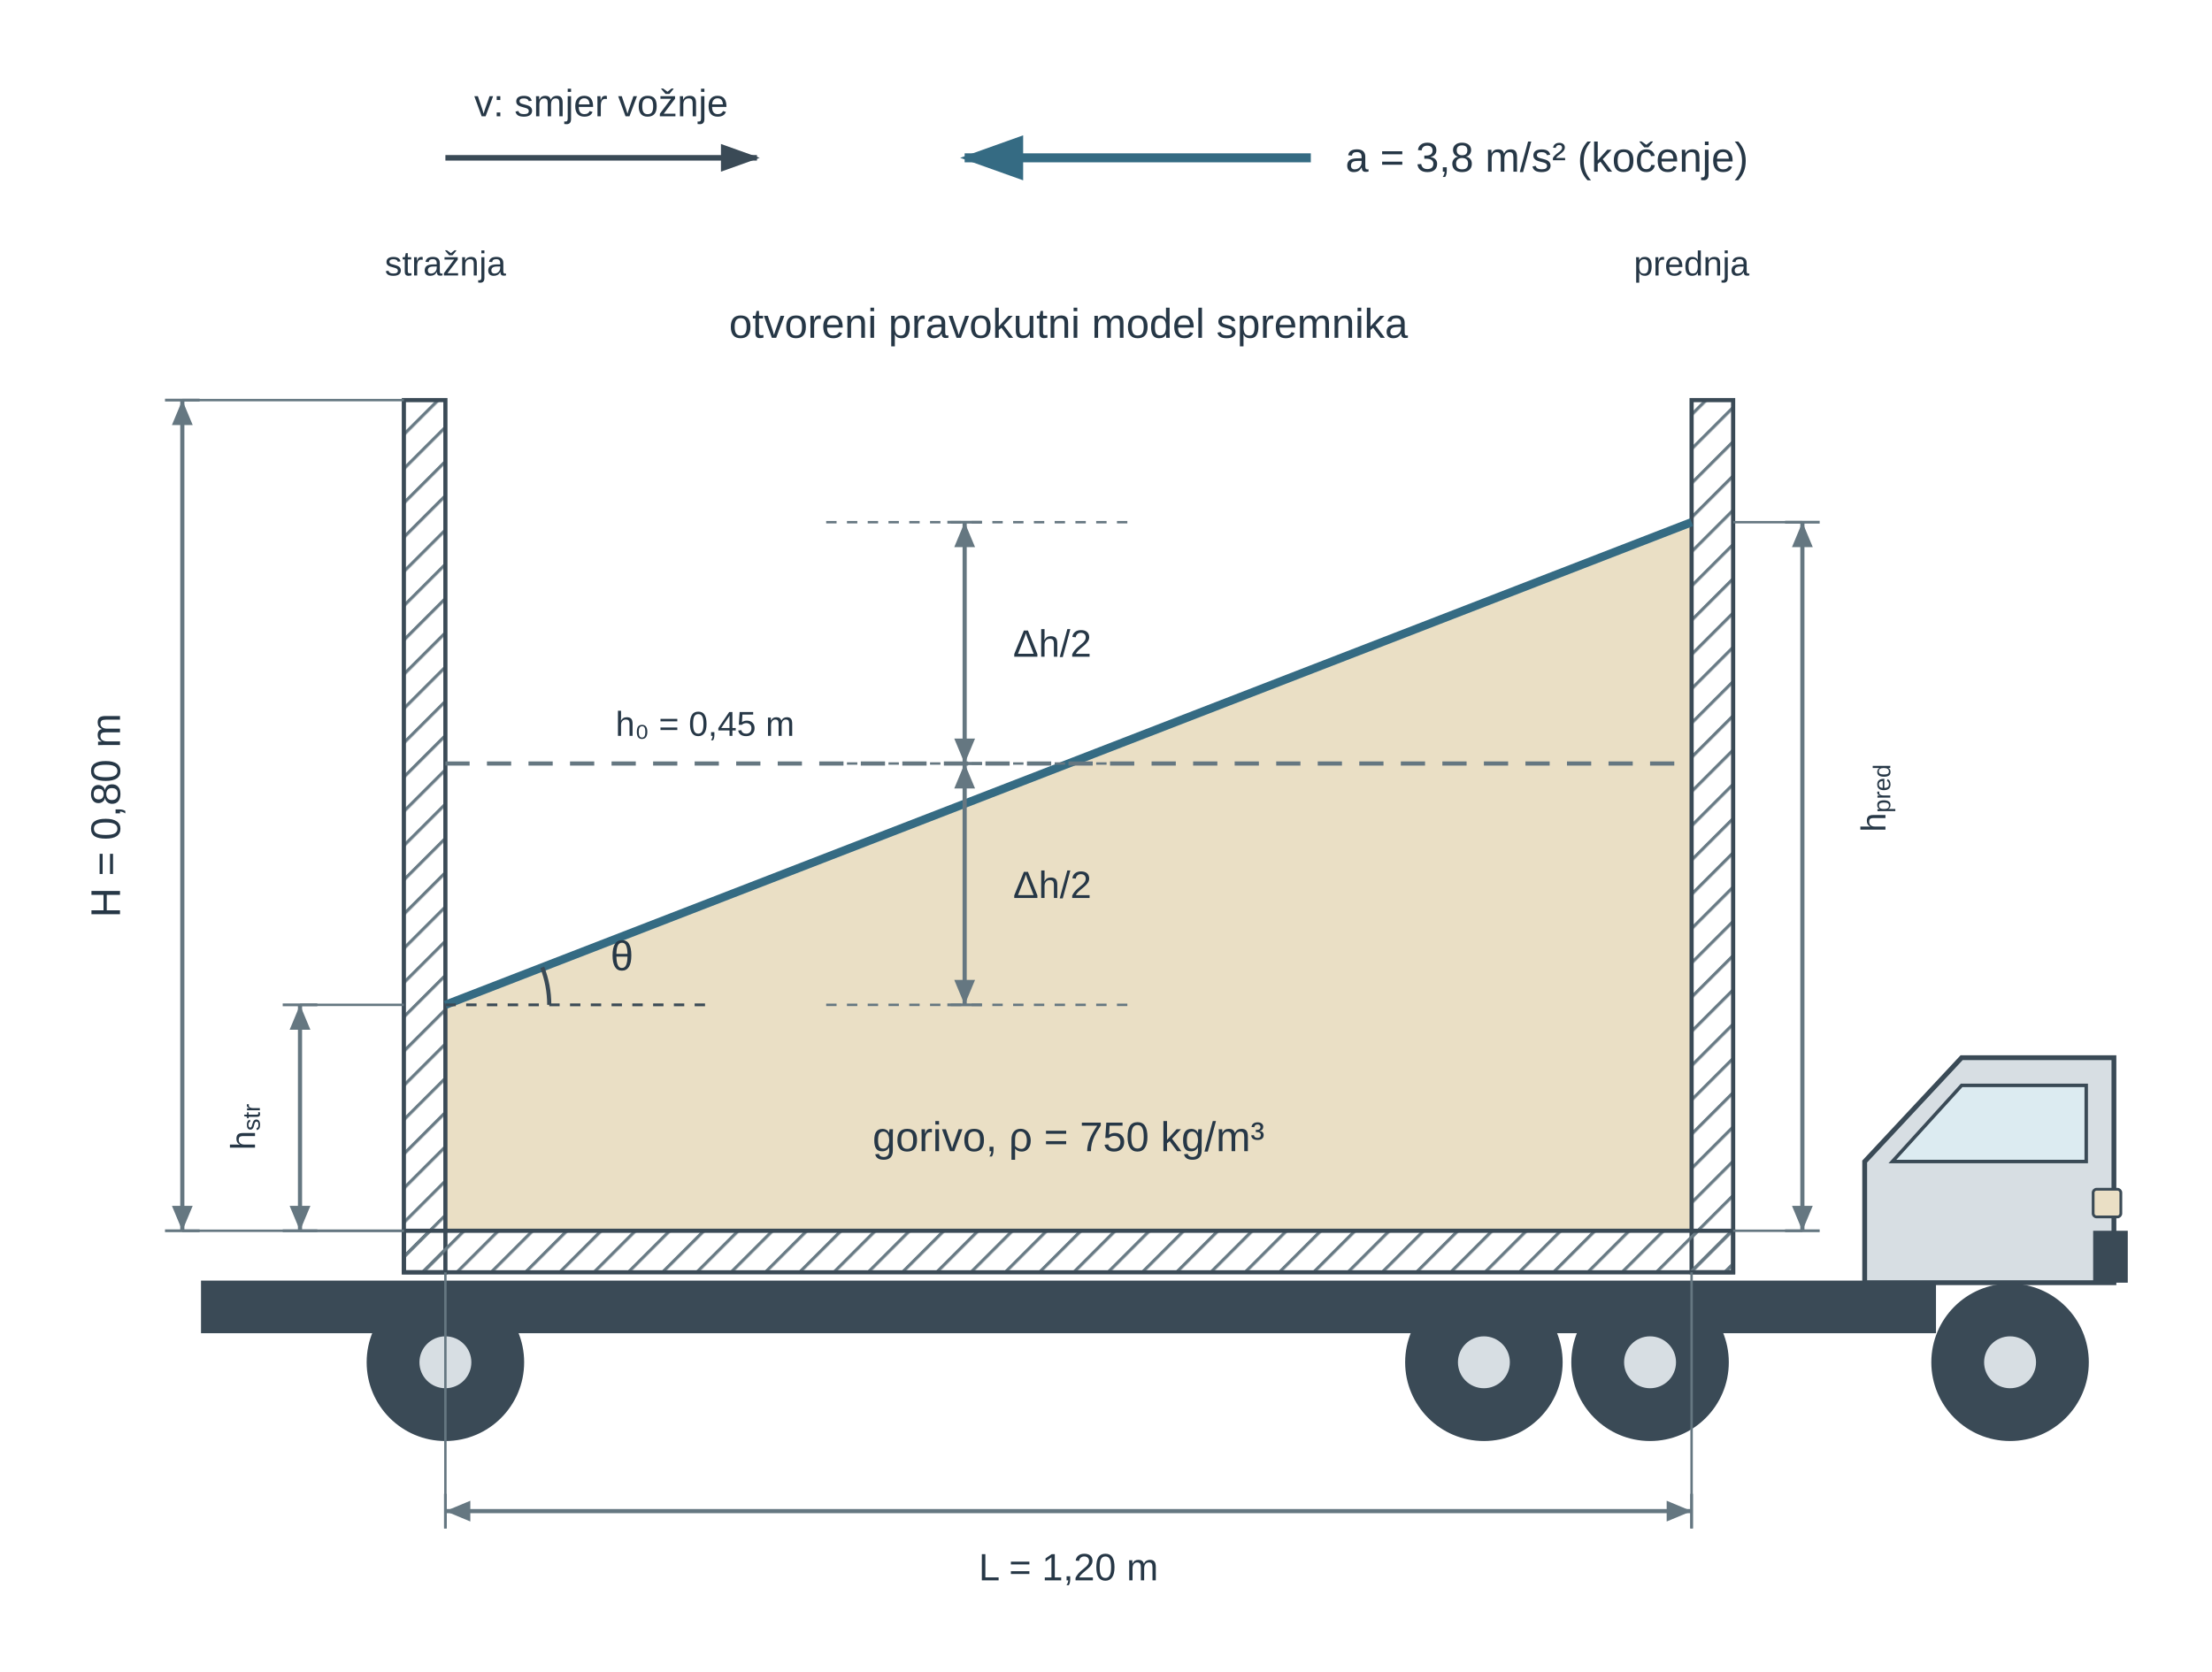
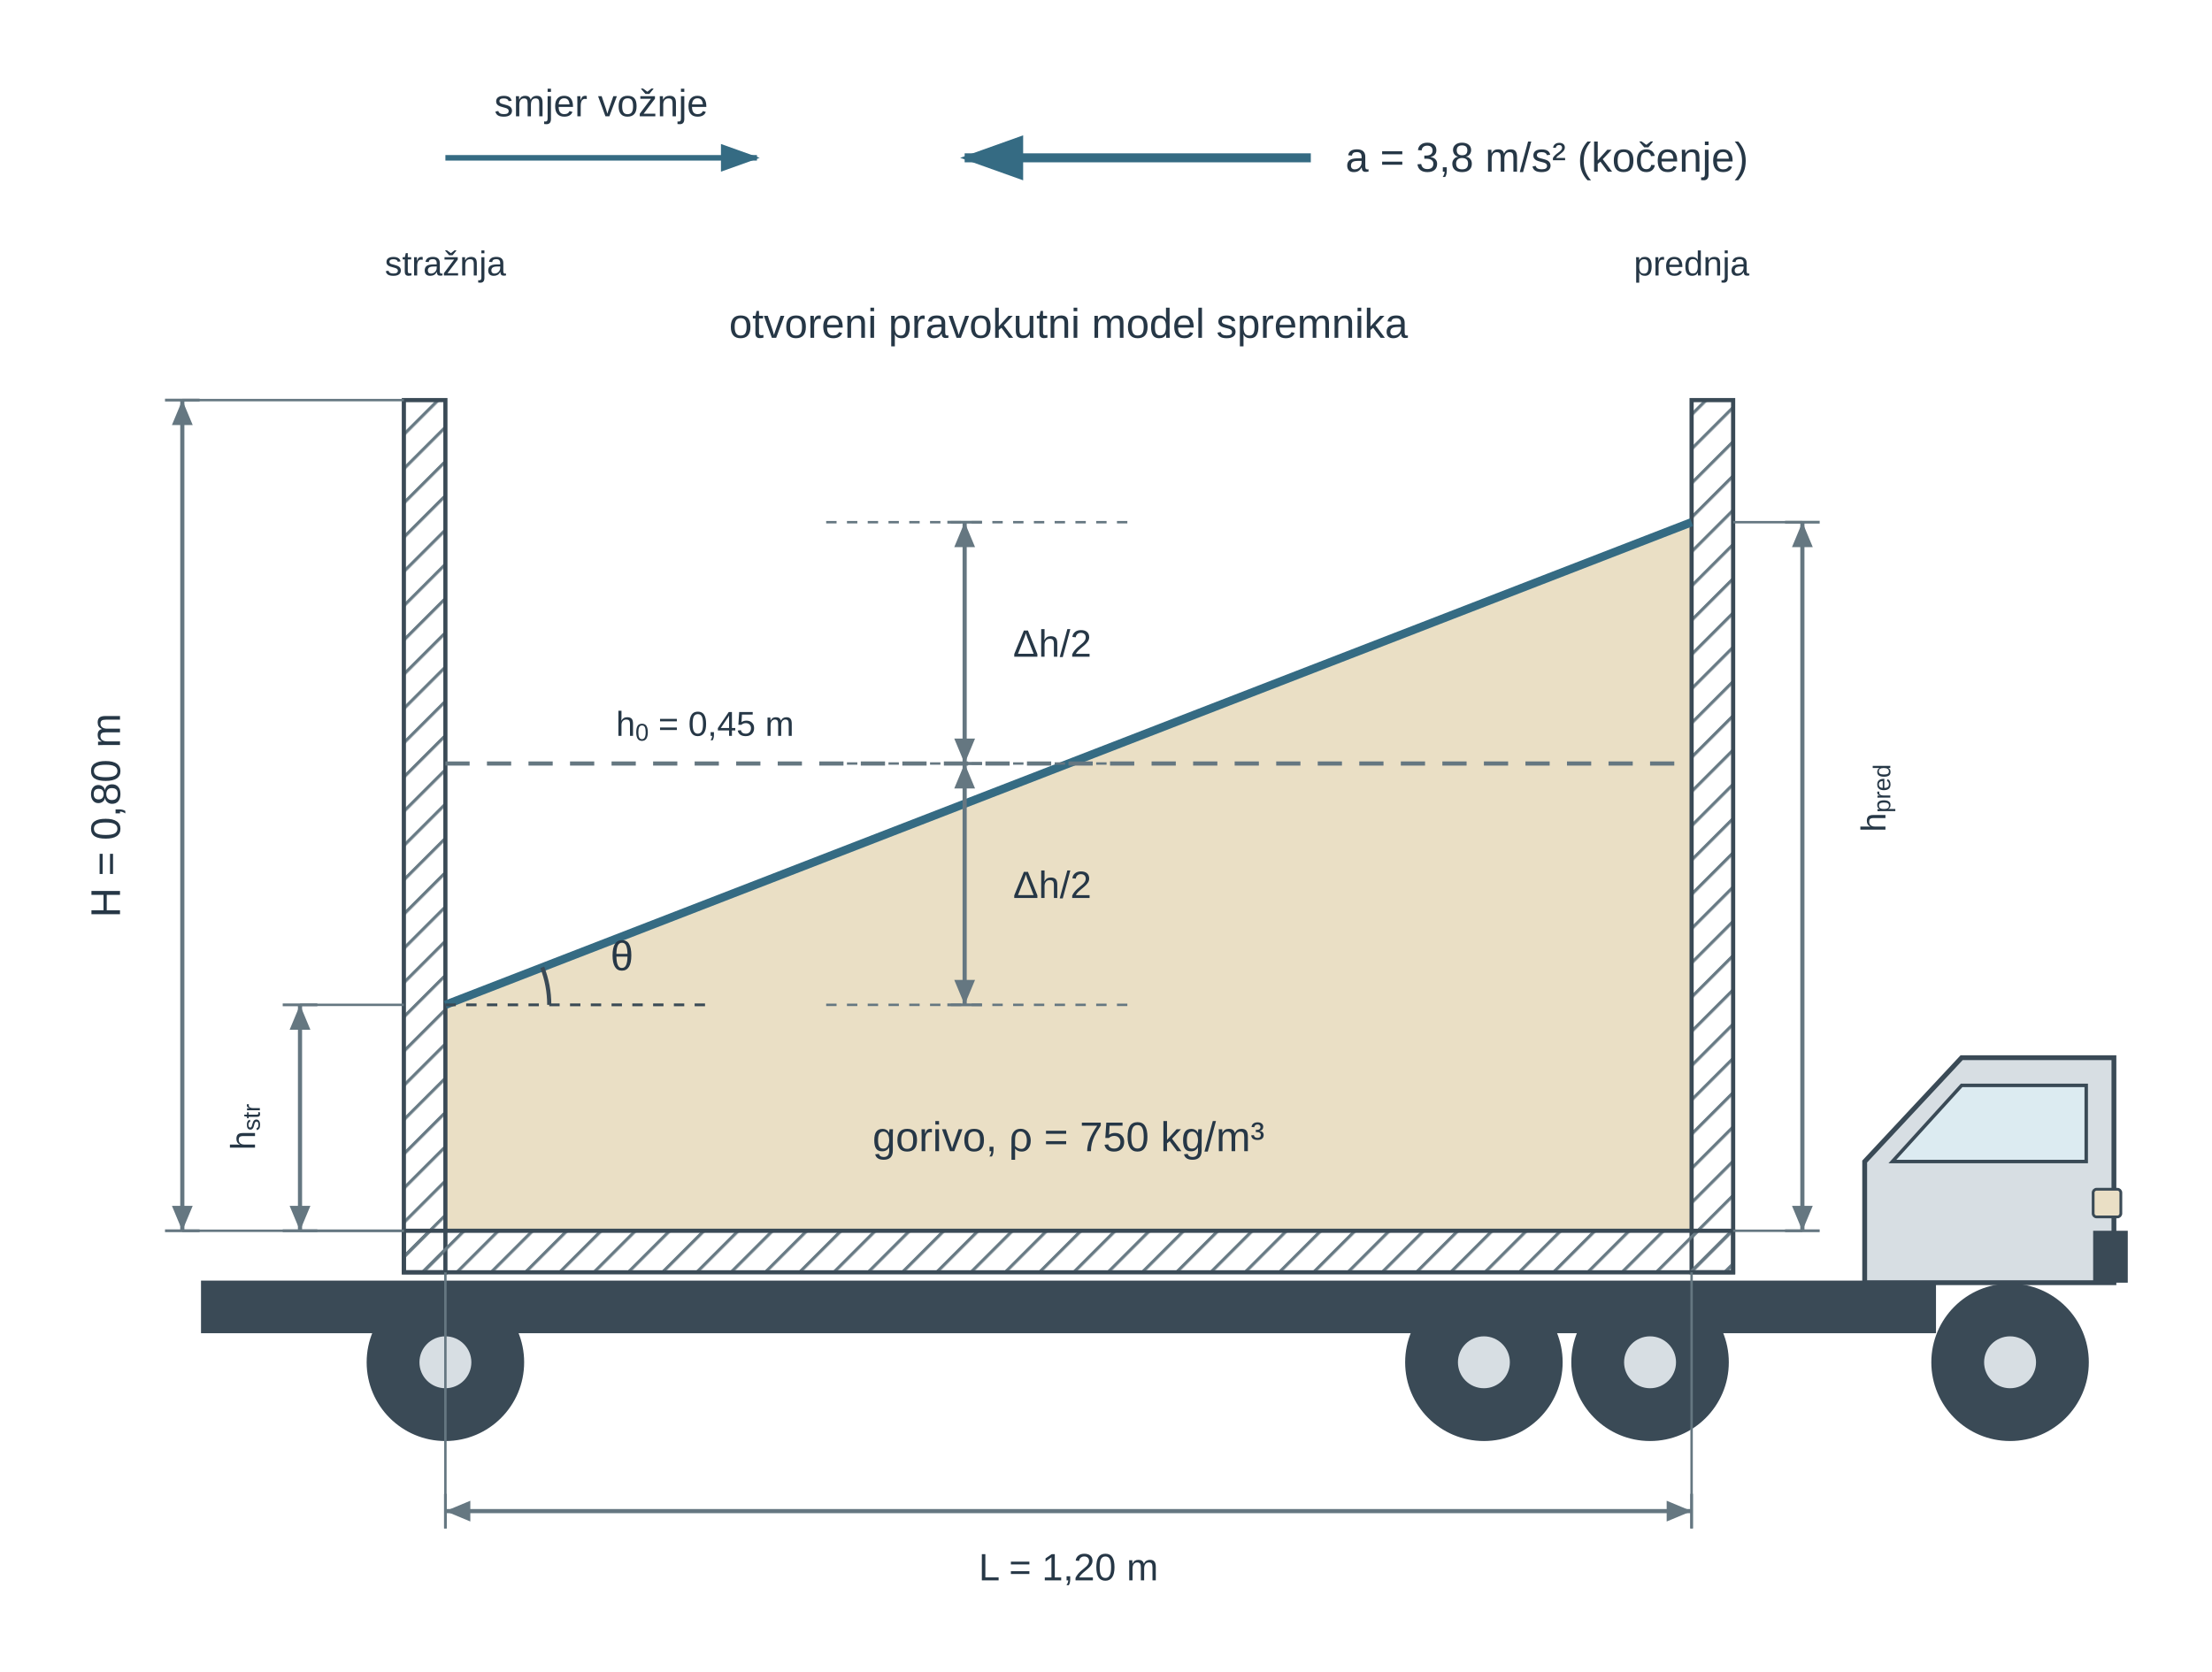
<svg xmlns="http://www.w3.org/2000/svg" viewBox="0 0 639 483" role="img" aria-labelledby="u04fak_title u04fak_desc" preserveAspectRatio="xMidYMid meet" style="display:block;width:100%;max-width:639px;height:auto;">
  <defs>
    <marker id="u04fak_aR" markerWidth="7" markerHeight="5" refX="6.5" refY="2.5" orient="auto">
      <path d="M0,0 L0,5 L7,2.5 z" fill="#356b83" />
    </marker>
    <marker id="u04fak_aDim" markerWidth="6" markerHeight="5" refX="6" refY="2.5" orient="auto">
      <path d="M0,0 L0,5 L6,2.5 z" fill="#356b83" />
    </marker>
    <marker id="u04fak_aDimR" markerWidth="6" markerHeight="5" refX="6" refY="2.5" orient="auto-start-reverse">
      <path d="M0,0 L0,5 L6,2.5 z" fill="#356b83" />
    </marker>
    <marker id="u04fak_aOr" markerWidth="6" markerHeight="5" refX="5.5" refY="2.5" orient="auto">
      <path d="M0,0 L0,5 L6,2.5 z" fill="#eadfc5" />
    </marker>
    <marker id="u04fak_aOrR" markerWidth="6" markerHeight="5" refX="0.5" refY="2.5" orient="auto-start-reverse">
      <path d="M0,0 L0,5 L6,2.5 z" fill="#eadfc5" />
    </marker>
-     <marker id="u04fak_aV" markerWidth="7" markerHeight="5" refX="6.5" referenceY="2.5" refY="2.5" orient="auto">
-       <path d="M0,0 L0,5 L7,2.5 z" fill="#3a4a56" />
+     <marker id="u04fak_aV" markerWidth="7" markerHeight="5" refX="6.5" refY="2.5" orient="auto">
+       <path d="M0,0 L0,5 L7,2.5 z" fill="#356b83" />
    </marker>
    <pattern id="u04fak_hatch" width="7" height="7" patternUnits="userSpaceOnUse" patternTransform="rotate(45)">
      <line x1="0" y1="0" x2="0" y2="7" stroke="#657781" stroke-width="1.8" />
    </pattern>
    <marker id="u04truck_dim" markerWidth="6" markerHeight="5" refX="6" refY="2.5" orient="auto">
      <path d="M0 0 L0 5 L6 2.5 Z" fill="#657781" stroke="none" stroke-width="1.2" />
    </marker>
    <marker id="u04truck_dimL" markerWidth="6" markerHeight="5" refX="6" refY="2.5" orient="auto-start-reverse">
      <path d="M0 0 L0 5 L6 2.5 Z" fill="#657781" stroke="none" stroke-width="1.2" />
    </marker>
  </defs>
  <g id="u04fak_title-scene-1" transform="translate(-1.3333 -24.4)">
    <rect x="60" y="395" width="500" height="14" fill="#3a4a56" stroke="#3a4a56" stroke-width="1.2" />
    <path d="M540,395 L540,360 L568,330 L612,330 L612,395 Z" fill="#d7dee3" stroke="#3a4a56" stroke-width="1.4" />
    <path d="M548,360 L568,338 L604,338 L604,360 Z" fill="#dcebf1" stroke="#3a4a56" stroke-width="1" />
    <rect x="606" y="380" width="10" height="15" fill="#3a4a56" />
    <rect x="606" y="368" width="8" height="8" rx="1" fill="#eadfc5" stroke="#3a4a56" stroke-width="0.8" />
    <circle cx="130" cy="418" r="22" fill="#3a4a56" stroke="#3a4a56" stroke-width="1.5" />
    <circle cx="130" cy="418" r="8" fill="#d7dee3" stroke="#3a4a56" stroke-width="1" />
    <circle cx="430" cy="418" r="22" fill="#3a4a56" stroke="#3a4a56" stroke-width="1.5" />
    <circle cx="430" cy="418" r="8" fill="#d7dee3" stroke="#3a4a56" stroke-width="1" />
    <circle cx="478" cy="418" r="22" fill="#3a4a56" stroke="#3a4a56" stroke-width="1.5" />
    <circle cx="478" cy="418" r="8" fill="#d7dee3" stroke="#3a4a56" stroke-width="1" />
    <circle cx="582" cy="418" r="22" fill="#3a4a56" stroke="#3a4a56" stroke-width="1.5" />
    <circle cx="582" cy="418" r="8" fill="#d7dee3" stroke="#3a4a56" stroke-width="1" />
    <g>
      <path d="M130 314.725 L490 175.275 V380 H130 Z" fill="#eadfc5" stroke="none" stroke-width="1.2" />
      <rect x="118" y="140" width="12" height="252" fill="url(#u04fak_hatch)" stroke="#3a4a56" stroke-width="1.2" />
      <rect x="490" y="140" width="12" height="252" fill="url(#u04fak_hatch)" stroke="#3a4a56" stroke-width="1.2" />
      <rect x="118" y="380" width="384" height="12" fill="url(#u04fak_hatch)" stroke="#3a4a56" stroke-width="1.2" />
      <line x1="130" y1="314.725" x2="490" y2="175.275" stroke="#356b83" stroke-width="2.4" />
      <line x1="130" y1="245" x2="490" y2="245" stroke="#657781" stroke-width="1.2" stroke-dasharray="7,5" />
      <text x="310" y="122" font-family="Arial, Liberation Sans, sans-serif" font-size="12" fill="#263746" text-anchor="middle">otvoreni pravokutni model spremnika</text>
      <text x="130" y="104" font-family="Arial, Liberation Sans, sans-serif" font-size="10" fill="#263746" text-anchor="middle">stražnja</text>
      <text x="490" y="104" font-family="Arial, Liberation Sans, sans-serif" font-size="10" fill="#263746" text-anchor="middle">prednja</text>
      <line x1="380" y1="70" x2="280" y2="70" stroke="#356b83" stroke-width="2.6" marker-end="url(#u04fak_aR)" />
      <text x="390" y="74" font-family="Arial, Liberation Sans, sans-serif" font-size="12" fill="#263746" text-anchor="start">a = 3,8 m/s² (kočenje)</text>
-       <line x1="130" y1="70" x2="220" y2="70" stroke="#3a4a56" stroke-width="1.6" marker-end="url(#u04fak_aV)" />
-       <text x="175" y="58" font-family="Arial, Liberation Sans, sans-serif" font-size="11" fill="#263746" text-anchor="middle">v: smjer vožnje</text>
+       <line x1="130" y1="70" x2="220" y2="70" stroke="#356b83" stroke-width="1.6" marker-end="url(#u04fak_aV)" />
+       <text x="175" y="58" font-family="Arial, Liberation Sans, sans-serif" font-size="11" fill="#263746" text-anchor="middle">smjer vožnje</text>
      <line x1="54" y1="140" x2="118" y2="140" stroke="#657781" stroke-width="0.7" />
      <line x1="54" y1="380" x2="118" y2="380" stroke="#657781" stroke-width="0.7" />
      <line x1="49" y1="140" x2="59" y2="140" stroke="#657781" stroke-width="0.8" />
      <line x1="49" y1="380" x2="59" y2="380" stroke="#657781" stroke-width="0.8" />
      <line x1="54" y1="140" x2="54" y2="380" stroke="#657781" stroke-width="1.2" marker-start="url(#u04truck_dimL)" marker-end="url(#u04truck_dim)" />
      <text x="36" y="260" font-family="Arial, Liberation Sans, sans-serif" font-size="12" fill="#263746" text-anchor="middle" transform="rotate(-90 36 260)">H = 0,80 m</text>
      <line x1="88" y1="314.725" x2="118" y2="314.725" stroke="#657781" stroke-width="0.7" />
      <line x1="88" y1="380" x2="118" y2="380" stroke="#657781" stroke-width="0.7" />
      <line x1="83" y1="314.725" x2="93" y2="314.725" stroke="#657781" stroke-width="0.8" />
      <line x1="83" y1="380" x2="93" y2="380" stroke="#657781" stroke-width="0.8" />
      <line x1="88" y1="314.725" x2="88" y2="380" stroke="#657781" stroke-width="1.2" marker-start="url(#u04truck_dimL)" marker-end="url(#u04truck_dim)" />
      <text x="75" y="350" font-family="Arial, Liberation Sans, sans-serif" font-size="10" fill="#263746" text-anchor="middle" transform="rotate(-90 75 350)">h<tspan baseline-shift="sub" font-size="0.7em">str</tspan>
      </text>
      <line x1="502" y1="175.275" x2="522" y2="175.275" stroke="#657781" stroke-width="0.7" />
      <line x1="502" y1="380" x2="522" y2="380" stroke="#657781" stroke-width="0.7" />
      <line x1="517" y1="175.275" x2="527" y2="175.275" stroke="#657781" stroke-width="0.8" />
      <line x1="517" y1="380" x2="527" y2="380" stroke="#657781" stroke-width="0.8" />
      <line x1="522" y1="175.275" x2="522" y2="380" stroke="#657781" stroke-width="1.2" marker-start="url(#u04truck_dimL)" marker-end="url(#u04truck_dim)" />
      <text x="546" y="255" font-family="Arial, Liberation Sans, sans-serif" font-size="10" fill="#263746" text-anchor="middle" transform="rotate(-90 546 255)">h<tspan baseline-shift="sub" font-size="0.7em">pred</tspan>
      </text>
      <line x1="130" y1="456" x2="130" y2="466" stroke="#657781" stroke-width="0.8" />
      <line x1="490" y1="456" x2="490" y2="466" stroke="#657781" stroke-width="0.8" />
      <line x1="130" y1="461" x2="490" y2="461" stroke="#657781" stroke-width="1.2" marker-start="url(#u04truck_dimL)" marker-end="url(#u04truck_dim)" />
      <text x="310.0" y="481" font-family="Arial, Liberation Sans, sans-serif" font-size="11" fill="#263746" text-anchor="middle">L = 1,20 m</text>
      <line x1="130" y1="392" x2="130" y2="466" stroke="#657781" stroke-width="0.7" />
      <line x1="490" y1="392" x2="490" y2="466" stroke="#657781" stroke-width="0.7" />
      <line x1="240" y1="175.275" x2="330" y2="175.275" stroke="#657781" stroke-width="0.7" stroke-dasharray="3,3" />
      <line x1="240" y1="245" x2="330" y2="245" stroke="#657781" stroke-width="0.7" stroke-dasharray="3,3" />
      <line x1="240" y1="314.725" x2="330" y2="314.725" stroke="#657781" stroke-width="0.7" stroke-dasharray="3,3" />
      <line x1="275" y1="175.275" x2="285" y2="175.275" stroke="#657781" stroke-width="0.8" />
      <line x1="275" y1="245" x2="285" y2="245" stroke="#657781" stroke-width="0.8" />
      <line x1="280" y1="175.275" x2="280" y2="245" stroke="#657781" stroke-width="1.2" marker-start="url(#u04truck_dimL)" marker-end="url(#u04truck_dim)" />
      <text x="294" y="214.138" font-family="Arial, Liberation Sans, sans-serif" font-size="11" fill="#263746" text-anchor="start">Δh/2</text>
      <line x1="275" y1="245" x2="285" y2="245" stroke="#657781" stroke-width="0.8" />
      <line x1="275" y1="314.725" x2="285" y2="314.725" stroke="#657781" stroke-width="0.8" />
      <line x1="280" y1="245" x2="280" y2="314.725" stroke="#657781" stroke-width="1.2" marker-start="url(#u04truck_dimL)" marker-end="url(#u04truck_dim)" />
      <text x="294" y="283.862" font-family="Arial, Liberation Sans, sans-serif" font-size="11" fill="#263746" text-anchor="start">Δh/2</text>
-       <text x="205" y="237" font-family="Arial, Liberation Sans, sans-serif" font-size="10" fill="#263746" text-anchor="middle">h₀ = 0,45 m</text>
+       <text x="205" y="237" font-family="Arial, Liberation Sans, sans-serif" font-size="10" fill="#263746" text-anchor="middle">h<tspan baseline-shift="sub" font-size="0.7em">0</tspan> = 0,45 m</text>
      <text x="310" y="357" font-family="Arial, Liberation Sans, sans-serif" font-size="12" fill="#263746" text-anchor="middle">gorivo, ρ = 750 kg/m³</text>
      <line x1="130" y1="314.725" x2="205" y2="314.725" stroke="#3a4a56" stroke-width="0.8" stroke-dasharray="3,3" />
      <path d="M160 314.725 A30 30 0 0 0 157.975 303.889" fill="none" stroke="#3a4a56" stroke-width="1.2" />
      <text x="181" y="304.725" font-family="Arial, Liberation Sans, sans-serif" font-size="12" fill="#263746" text-anchor="middle">θ</text>
    </g>
  </g>
</svg>
